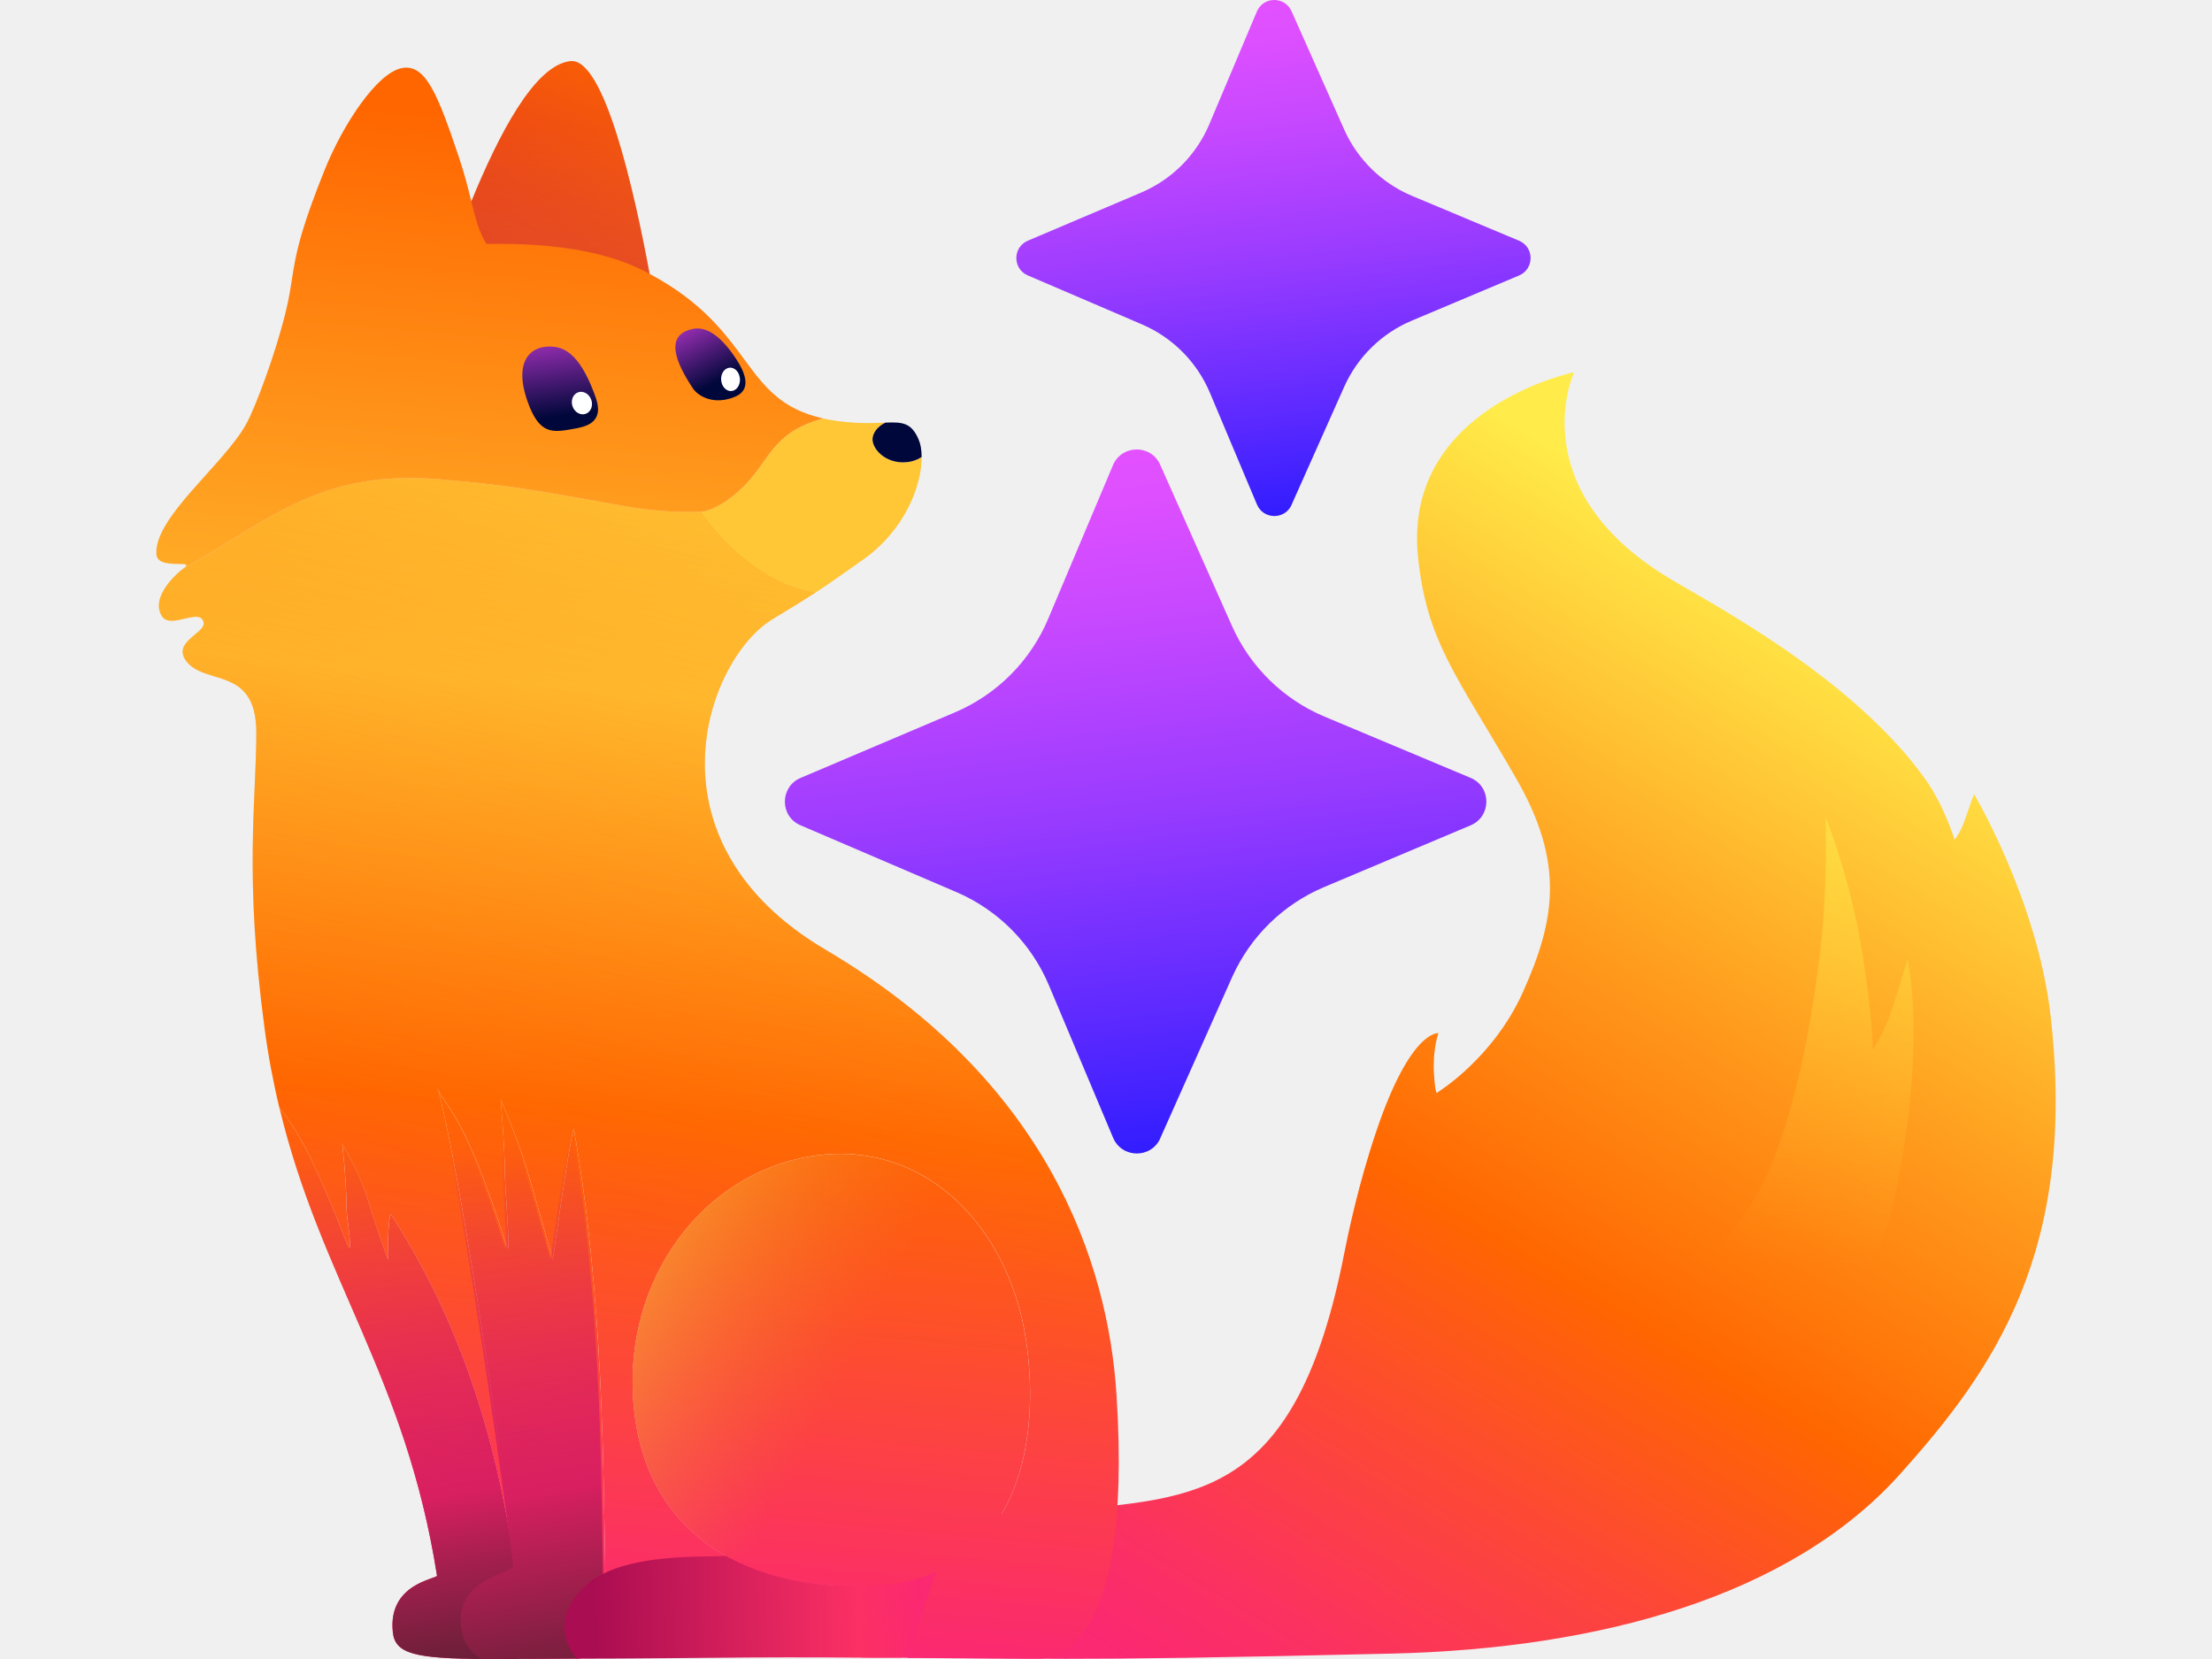
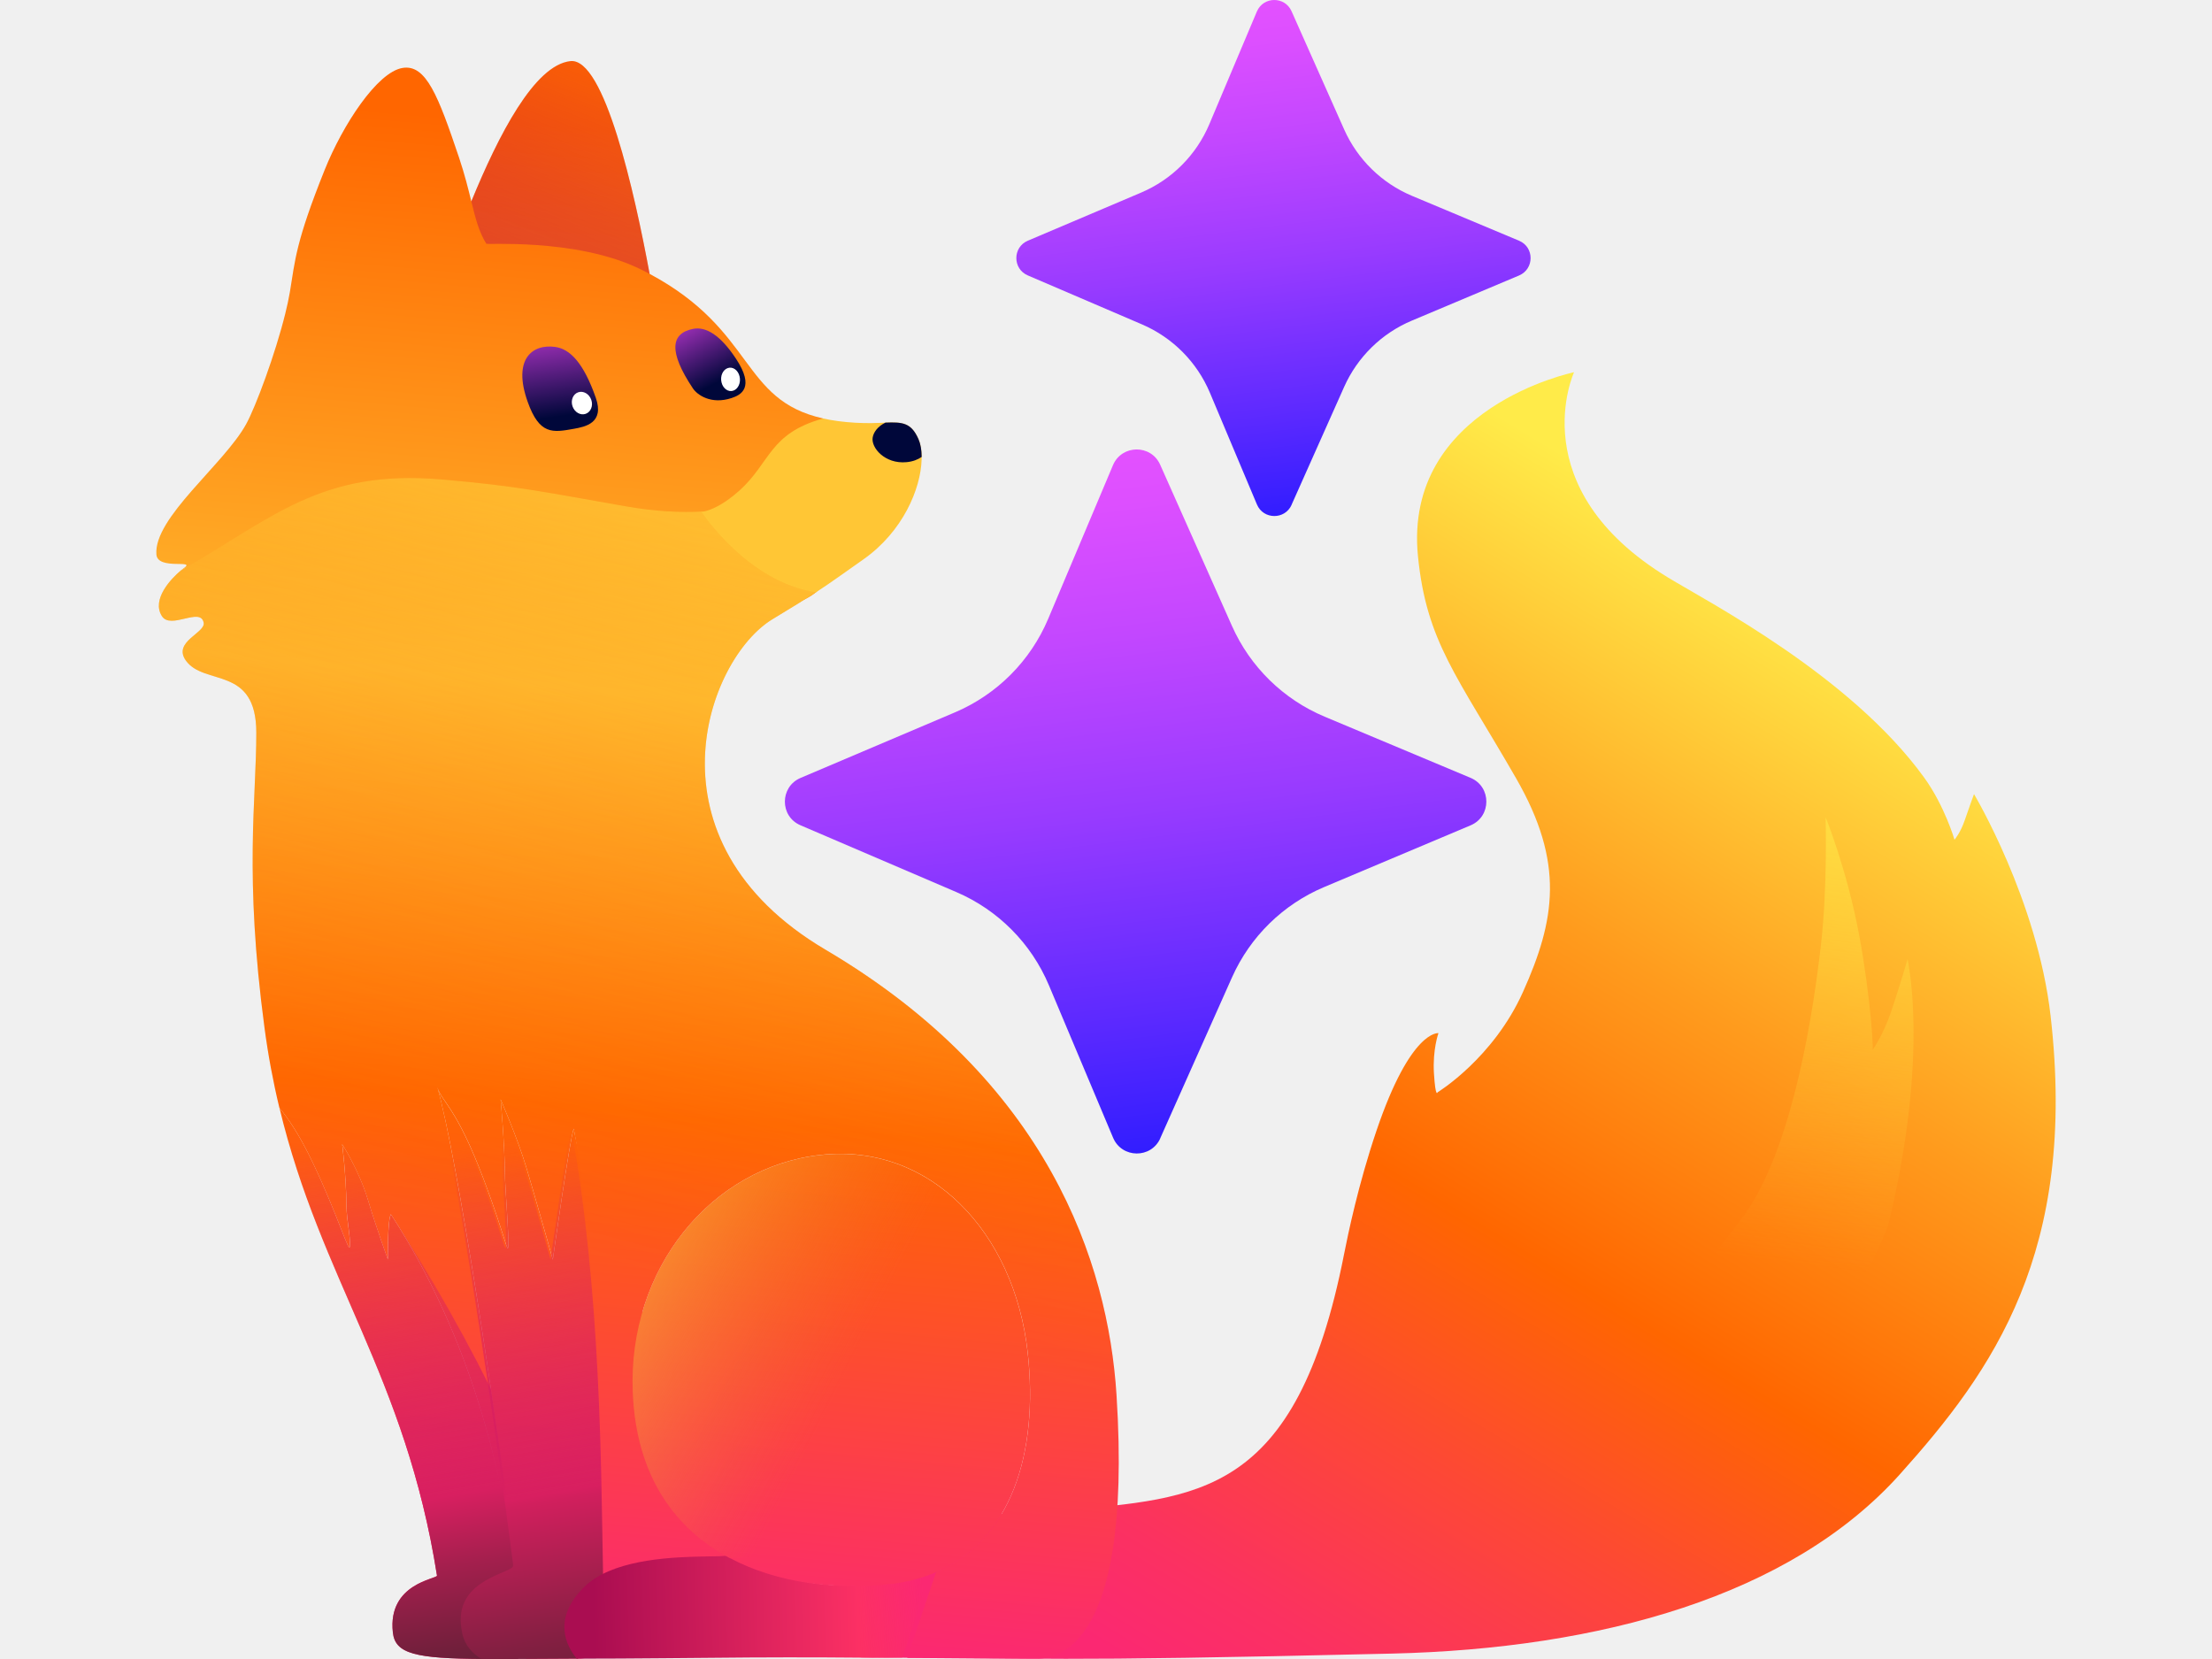
<svg xmlns="http://www.w3.org/2000/svg" width="400" height="300" fill="none" viewBox="0 0 400 300">
-   <path fill="url(#a)" d="m209.799 205.858 12.988-29.121a31.74 31.74 0 0 1 16.692-16.342l26.453-11.148c3.797-1.596 3.797-6.989 0-8.585l-26.395-11.065a31.8 31.8 0 0 1-16.75-16.39L209.799 84.04c-1.654-3.728-6.954-3.67-8.538.081l-11.719 27.793a31.82 31.82 0 0 1-16.855 16.902l-27.921 11.858c-3.774 1.608-3.785 6.954-.011 8.562l28.154 12.067a31.75 31.75 0 0 1 16.773 16.879l11.602 27.56c1.584 3.75 6.884 3.809 8.538.093z" />
-   <path fill="url(#b)" d="m233.55 91.297 9.517-21.34a23.27 23.27 0 0 1 12.23-11.974l19.395-8.166c2.784-1.176 2.784-5.125 0-6.29l-19.348-8.107a23.3 23.3 0 0 1-12.277-12.01L233.55 2.024c-1.211-2.726-5.102-2.69-6.267.058l-8.596 20.373a23.26 23.26 0 0 1-12.359 12.382l-20.466 8.69c-2.761 1.176-2.773 5.09 0 6.278l20.641 8.853a23.3 23.3 0 0 1 12.289 12.37l8.503 20.199c1.153 2.749 5.043 2.795 6.267.07z" />
-   <path fill="url(#c)" d="M173.327 271.916s-1.316 3.203 19.104 1.223c23.984-2.318 41.957-2.202 50.623-46.361.711-3.599 2.563-12.568 5.836-22.248 6.232-18.427 11.229-17.705 11.229-17.705s-1.083 2.958-.815 7.292c.291 4.601.664 3.401.664 3.401s10.052-6.116 15.445-18.16c5.813-12.964 7.583-23.25-1.246-38.602-10.682-18.568-16.203-24.672-17.752-40.152-2.691-26.954 28.224-33.291 28.224-33.291s-9.668 20.909 17.018 37.135c7.513 4.566 33.023 17.787 46.314 36.191 3.692 5.114 5.463 11.206 5.463 11.206s1.083-1.212 1.898-3.646c.583-1.736 1.631-4.601 1.631-4.601s11.462 19.161 13.85 40.105c4.881 42.679-10.425 64.159-27.269 82.913-19.755 22.003-54.129 31.508-91.812 32.405-64.916 1.538-61.212.734-93.71.734-32.499 0 15.27-27.828 15.27-27.828z" />
-   <path fill="url(#d)" d="M341.389 221.758c7.688-31.311 3.494-48.364 3.564-48.329 0 0-1.188 4.158-2.865 9.19-1.631 4.881-3.658 7.514-3.658 7.514.653 1.654-.198-10.111-2.213-20.933-2.236-12.021-6.092-21.432-6.092-21.432s.384 12.417-.839 23.087c-2.038 17.798-6.208 38.031-13.745 48.69-6.08 8.596-15.76 17.297-8.118 26.43s24.205.302 33.966-24.229z" />
-   <path fill="url(#e)" d="M126.908 92.566s.175-.011.501-.093c-4.24.28-9.097-.012-14.199-.909-15.574-2.714-19.464-3.657-33.454-4.868-21.713-1.876-30.437 6.965-47.06 16.47-1.712 1.433-5.357 5.219-3.412 8.259 1.596 2.493 6.989-1.724 7.548 1.176.361 1.852-5.673 3.437-3.215 6.861 3.343 4.636 12.732.851 12.732 13.046s-2.225 25.603 1.479 53.326a141 141 0 0 0 2.69 14.479c1.48 1.817 3.518 4.613 6.081 10.018 4.601 9.703 6.546 16.599 6.663 15.026.14-1.805-.594-4.683-.617-7.362-.059-5.521-.77-11.089-.77-11.089s3.04 4.729 4.648 10.053c1.55 5.16 3.611 10.798 3.611 10.798s-.07-7.222.548-8.178c14.828 22.866 20 46.838 22.411 63.752.082-.093.128-.198.117-.303-3.471-27.211-10.507-73.699-14.118-86.442.699 2.562 3.39 3.413 8.422 16.785 3.785 10.041 4.286 13.559 4.403 11.974.14-1.805-.594-10.541-.618-13.22-.058-5.522-.768-13.314-.768-13.314s3.04 6.954 4.647 12.288c1.55 5.161 4.788 16.658 4.788 16.658s3.18-22.68 3.797-23.647c5.37 30.205 5.323 61.434 5.708 80.98 6.465-3.402 16.238-3.25 21.537-3.343.315 0 .629-.012.956-.024-9.622-5.113-16.89-14.479-17.531-29.959-.92-22.342 14.188-40.746 33.966-42.924 19.779-2.179 35.05 13.954 37.45 35.737 2.015 18.346-3.099 33.955-16.576 39.72l-5.23 15.504c8.037.07 15.865.14 23.134.14 2.399 0 17.822.618 14.723-47.735-1.526-23.855-12.382-56.739-52.615-80.466-33.524-19.767-21.457-52.627-9.564-59.791 3.635-2.19 5.976-3.646 7.863-4.881-12.475-1.933-20.664-14.537-20.664-14.537z" />
-   <path fill="url(#f)" d="M84.008 295.422c-2.167-9.389 7.909-10.694 9.097-12.08-2.423-16.913-7.583-40.885-22.411-63.751-.618.955-.548 8.177-.548 8.177s-2.061-5.638-3.61-10.798c-1.597-5.335-4.648-10.052-4.648-10.052s.71 5.568.768 11.089c.035 2.679.758 5.556.618 7.362-.128 1.572-2.062-5.324-6.663-15.027-2.563-5.393-4.613-8.2-6.08-10.017 7.443 31.066 22.819 48.503 28.491 84.59.093.617-8.957 1.363-7.979 10.285.42 3.856 4.03 4.729 16.436 4.799-1.642-.978-2.982-2.422-3.483-4.577z" />
+   <path fill="url(#a)" d="M117.474 49.537c-2.726-14.735-8.177-39.15-14.316-38.486-6.511.7-13 13.35-17.926 25.37-.548-2.224-1.177-4.81-2.237-7.967-3.739-11.078-5.94-16.878-10.204-16.168-4.59.757-10.81 10.286-14.083 18.44-5.253 13.092-5.335 16.307-6.29 22.085a53 53 0 0 1-.827 3.878c-1.805 7.327-5.358 16.879-7.082 20.012-4.019 7.28-16.774 16.949-16.226 23.588.245 2.889 7.315.781 4.95 2.458-.14.093-.326.245-.547.419 16.622-9.493 30.548 7.257 52.26 9.133 9.648.836 54.367 2.22 62.738-5.311 5.719-5.148 6.382-20.957 1.159-31.323-14.991-3.344-12.161-15.865-31.369-26.14z" />
+   <path fill="url(#b)" d="m209.799 205.858 12.988-29.121a31.74 31.74 0 0 1 16.692-16.342l26.453-11.148c3.797-1.596 3.797-6.989 0-8.585l-26.395-11.065a31.8 31.8 0 0 1-16.75-16.39L209.799 84.04c-1.654-3.728-6.954-3.67-8.538.081l-11.719 27.793a31.82 31.82 0 0 1-16.855 16.902l-27.921 11.858c-3.774 1.608-3.785 6.954-.011 8.562l28.154 12.067a31.75 31.75 0 0 1 16.773 16.879l11.602 27.56c1.584 3.75 6.884 3.809 8.538.093z" />
+   <path fill="url(#c)" d="m233.55 91.297 9.517-21.34a23.27 23.27 0 0 1 12.23-11.974l19.395-8.166c2.784-1.176 2.784-5.125 0-6.29l-19.348-8.107a23.3 23.3 0 0 1-12.277-12.01L233.55 2.024c-1.211-2.726-5.102-2.69-6.267.058l-8.596 20.373a23.26 23.26 0 0 1-12.359 12.382l-20.466 8.69c-2.761 1.176-2.773 5.09 0 6.278l20.641 8.853a23.3 23.3 0 0 1 12.289 12.37l8.503 20.199c1.153 2.749 5.043 2.795 6.267.07z" />
+   <path fill="url(#d)" d="M173.327 271.916s-1.316 3.203 19.104 1.223c23.984-2.318 41.957-2.202 50.623-46.361.711-3.599 2.563-12.568 5.836-22.248 6.232-18.427 11.229-17.705 11.229-17.705s-1.083 2.958-.815 7.292c.291 4.601.664 3.401.664 3.401s10.052-6.116 15.445-18.16c5.813-12.964 7.583-23.25-1.246-38.602-10.682-18.568-16.203-24.672-17.752-40.152-2.691-26.954 28.224-33.291 28.224-33.291s-9.668 20.909 17.018 37.135c7.513 4.566 33.023 17.787 46.314 36.191 3.692 5.114 5.463 11.206 5.463 11.206s1.083-1.212 1.898-3.646c.583-1.736 1.631-4.601 1.631-4.601s11.462 19.161 13.85 40.105c4.881 42.679-10.425 64.159-27.269 82.913-19.755 22.003-54.129 31.508-91.812 32.405-64.916 1.538-61.212.734-93.71.734-32.499 0 15.27-27.828 15.27-27.828z" />
+   <path fill="url(#e)" d="M341.389 221.758c7.688-31.311 3.494-48.364 3.564-48.329 0 0-1.188 4.158-2.865 9.19-1.631 4.881-3.658 7.514-3.658 7.514.653 1.654-.198-10.111-2.213-20.933-2.236-12.021-6.092-21.432-6.092-21.432s.384 12.417-.839 23.087c-2.038 17.798-6.208 38.031-13.745 48.69-6.08 8.596-15.76 17.297-8.118 26.43s24.205.302 33.966-24.229z" />
+   <path fill="url(#f)" d="M126.908 92.566s.175-.011.501-.093c-4.24.28-9.097-.012-14.199-.909-15.574-2.714-19.464-3.657-33.454-4.868-21.713-1.876-30.437 6.965-47.06 16.47-1.712 1.433-5.357 5.219-3.412 8.259 1.596 2.493 6.989-1.724 7.548 1.176.361 1.852-5.673 3.437-3.215 6.861 3.343 4.636 12.732.851 12.732 13.046s-2.225 25.603 1.479 53.326a141 141 0 0 0 2.69 14.479c1.48 1.817 3.518 4.613 6.081 10.018 4.601 9.703 6.546 16.599 6.663 15.026.14-1.805-.594-4.683-.617-7.362-.059-5.521-.77-11.089-.77-11.089s3.04 4.729 4.648 10.053c1.55 5.16 3.611 10.798 3.611 10.798s-.07-7.222.548-8.178c14.828 22.866 20 46.838 22.411 63.752.082-.093.128-.198.117-.303-3.471-27.211-10.507-73.699-14.118-86.442.699 2.562 3.39 3.413 8.422 16.785 3.785 10.041 4.286 13.559 4.403 11.974.14-1.805-.594-10.541-.618-13.22-.058-5.522-.768-13.314-.768-13.314s3.04 6.954 4.647 12.288c1.55 5.161 4.788 16.658 4.788 16.658s3.18-22.68 3.797-23.647c5.37 30.205 5.323 61.434 5.708 80.98 6.465-3.402 16.238-3.25 21.537-3.343.315 0 .629-.012.956-.024-9.622-5.113-16.89-14.479-17.531-29.959-.92-22.342 14.188-40.746 33.966-42.924 19.779-2.179 35.05 13.954 37.45 35.737 2.015 18.346-3.099 33.955-16.576 39.72l-5.23 15.504c8.037.07 15.865.14 23.134.14 2.399 0 17.822.618 14.723-47.735-1.526-23.855-12.382-56.739-52.615-80.466-33.524-19.767-21.457-52.627-9.564-59.791 3.635-2.19 5.976-3.646 7.863-4.881-12.475-1.933-20.664-14.537-20.664-14.537z" />
  <path fill="url(#g)" d="M84.008 295.422c-2.167-9.389 7.909-10.694 9.097-12.08-2.423-16.913-7.583-40.885-22.411-63.751-.618.955-.548 8.177-.548 8.177s-2.061-5.638-3.61-10.798c-1.597-5.335-4.648-10.052-4.648-10.052s.71 5.568.768 11.089c.035 2.679.758 5.556.618 7.362-.128 1.572-2.062-5.324-6.663-15.027-2.563-5.393-4.613-8.2-6.08-10.017 7.443 31.066 22.819 48.503 28.491 84.59.093.617-8.957 1.363-7.979 10.285.42 3.856 4.03 4.729 16.436 4.799-1.642-.978-2.982-2.422-3.483-4.577z" />
-   <path fill="url(#h)" d="M106.302 287.326c.909-.874 1.992-1.596 3.169-2.213-.385-19.546-.338-50.775-5.708-80.979-.617.955-3.797 23.646-3.797 23.646s-3.238-11.497-4.788-16.657c-1.596-5.335-4.647-12.289-4.647-12.289s.71 7.792.768 13.314c.035 2.679.758 11.415.618 13.221-.128 1.572-.618-1.934-4.403-11.975-5.044-13.372-7.735-14.222-8.422-16.785 3.623 12.743 10.658 59.232 14.118 86.442.011.105-.035.198-.117.303.99 6.907 1.526 12.638 2.074 16.634 3.739-.024 6.895-.047 9.819-.059-1.875-2.213-4.473-7.012 1.316-12.591z" />
-   <path fill="url(#i)" d="M78.68 196.609c.688 2.563 3.379 3.414 8.423 16.787 3.785 10.04 4.275 13.546 4.403 11.973.14-1.806-.582-10.542-.617-13.221-.058-5.504-.765-13.265-.77-13.313.01.025 3.056 6.964 4.649 12.289 1.549 5.16 4.787 16.657 4.787 16.657s3.179-22.687 3.797-23.646c5.369 30.204 5.323 61.433 5.708 80.979-1.177.618-2.26 1.34-3.168 2.213v.012c-5.79 5.579-3.192 10.378-1.317 12.592-2.918.011-6.068.033-9.797.056l.001.002c-.733.012-1.479.012-2.248.012h-5.45c-1.643-.978-2.983-2.422-3.484-4.577l.011.011c-2.154-9.34 7.805-10.681 9.078-12.059l-.003-.022c.08-.104.127-.198.116-.302-3.46-27.211-10.496-73.699-14.118-86.443" />
-   <path fill="#ffc635" d="M133.665 88.746c-3.017 2.714-5.3 3.506-6.266 3.728-.327.081-.501.093-.501.093s8.188 12.603 20.664 14.537c2.958-1.934 4.764-3.285 8.538-5.929 7.432-5.207 10.6-13.326 10.565-18.544-.699.477-1.607.838-2.737.943-3.914.373-6.465-2.632-6.116-4.496.175-.92.909-1.992 2.307-2.667-1.445.058-3.215.163-5.44.035-2.213-.129-4.135-.397-5.836-.77-9.784 2.715-9.458 7.933-15.178 13.082z" />
+   <path fill="url(#h)" d="M101.378 286.267c-2.423-16.913-15.856-43.81-30.684-66.676-.618.955-.548 8.177-.548 8.177s-2.061-5.638-3.61-10.798c-1.597-5.335-4.648-10.052-4.648-10.052s.71 5.568.768 11.089c.035 2.679.758 5.556.618 7.362-.128 1.572-2.062-5.324-6.663-15.027-2.563-5.393-4.613-8.2-6.08-10.017 7.443 31.066 22.819 48.503 28.491 84.59.093.617-8.957 1.363-7.979 10.285.42 3.856 4.03 4.729 16.436 4.799 12.252-5.653 12.384-11.964 13.899-13.732" />
+   <path fill="url(#i)" d="M141.887 294.528c-.384-19.546-32.754-60.19-38.124-90.394-.617.955-3.797 23.646-3.797 23.646s-3.238-11.497-4.788-16.657c-1.596-5.335-4.647-12.289-4.647-12.289s.71 7.792.768 13.314c.035 2.679.758 11.415.618 13.221-.128 1.572-.618-1.934-4.403-11.975-5.044-13.372-7.735-14.222-8.422-16.785 3.623 12.743 10.658 59.232 14.118 86.442.011.105-.035.198-.117.303.99 6.907 1.526 12.638 2.074 16.634 3.739-.024 6.895-.047 9.819-.059 23.011-2.726 34.87-4.335 36.901-5.401" />
+   <path fill="url(#j)" d="M78.68 196.609c.688 2.563 3.379 3.414 8.423 16.787 3.785 10.04 4.275 13.546 4.403 11.973.14-1.806-.582-10.542-.617-13.221-.058-5.504-.765-13.265-.77-13.313.01.025 3.056 6.964 4.649 12.289 1.549 5.16 4.787 16.657 4.787 16.657s3.179-22.687 3.797-23.646c5.369 30.204 5.323 61.433 5.708 80.979-1.177.618-2.26 1.34-3.168 2.213v.012c-5.79 5.579-3.192 10.378-1.317 12.592-2.918.011-6.068.033-9.797.056l.001.002c-.733.012-1.479.012-2.248.012h-5.45c-1.643-.978-2.983-2.422-3.484-4.577l.011.011c-2.154-9.34 7.805-10.681 9.078-12.059l-.003-.022c.08-.104.127-.198.116-.302-3.46-27.211-10.496-73.699-14.118-86.443" />
+   <path fill="#ffc635" d="M154.679 76.445c-2.213-.128-4.136-.395-5.836-.768-9.784 2.714-9.459 7.932-15.178 13.08v-.01c-3.017 2.713-5.3 3.505-6.267 3.727a3 3 0 0 1-.501.092s8.189 12.604 20.665 14.538c2.958-1.934 4.764-3.285 8.538-5.929 7.199-5.044 10.398-12.822 10.559-18.047l.006-.497-.009-.468c-.043-1.072-.235-2.004-.561-2.748-1.316-3.005-2.913-3.11-5.976-2.993l-.139.012c-1.445.058-3.076.14-5.301.011" />
  <path fill="#00073a" d="M157.812 79.078c-.349 1.863 2.202 4.869 6.116 4.496 1.141-.105 2.038-.466 2.737-.944 0-1.27-.198-2.364-.571-3.215-1.316-3.005-2.912-3.11-5.975-2.993-1.41.675-2.143 1.747-2.307 2.667z" />
-   <path fill="url(#j)" d="M131.752 281.306c12.217 6.623 27.342 6.771 36.648 2.707l-5.23 15.799c-9.086-.083-18.452-.143-27.619-.084-10.42.071-20.846.213-31.261.213-1.864-2.283-4.472-7.174 1.317-12.929h-.012c.909-.901 1.992-1.647 3.168-2.284v.013c6.465-3.371 16.126-3.222 21.384-3.328.326-.012 1.291-.107 1.605-.107" />
-   <path fill="url(#k)" d="M148.389 208.864c19.779-2.179 35.049 13.955 37.449 35.737 2.015 18.346-3.098 33.955-16.575 39.721 1.57-4.67 1.441-4.303 0-.012-2.528 1.083-5.347 1.828-8.469 2.166-9.404 1.036-20.075-.092-28.819-4.73l-.022.001c-9.621-5.113-16.89-14.479-17.531-29.96-.92-22.341 14.188-40.745 33.967-42.923" />
-   <path fill="url(#l)" d="M169.263 284.321c13.477-5.766 18.59-21.374 16.575-39.72-2.399-21.783-17.67-37.916-37.449-35.737s-34.887 20.582-33.967 42.924c.641 15.48 7.91 24.846 17.531 29.959a1281 1281 0 0 0 38.649-1.409z" />
-   <path fill="url(#m)" d="M126.908 92.566s.175-.011.501-.093c-4.24.28-9.097-.012-14.199-.909-15.574-2.714-19.464-3.657-33.454-4.868-21.713-1.876-30.437 6.965-47.06 16.47-1.712 1.433-5.357 5.219-3.412 8.259 1.596 2.493 6.989-1.724 7.548 1.176.361 1.852-5.673 3.437-3.215 6.861 3.343 4.636 12.732.851 12.732 13.046s-2.225 25.603 1.479 53.326a141 141 0 0 0 2.69 14.479c1.48 1.817 3.518 4.613 6.081 10.018 4.601 9.703 6.546 16.599 6.663 15.026.14-1.805-.594-4.683-.617-7.362-.059-5.521-.77-11.089-.77-11.089s3.04 4.729 4.648 10.053c1.55 5.16 3.611 10.798 3.611 10.798s-.07-7.222.548-8.178c14.828 22.866 20 46.838 22.411 63.752.082-.093.128-.198.117-.303-3.471-27.211-10.507-73.699-14.118-86.442.699 2.562 3.39 3.413 8.422 16.785 3.785 10.041 4.286 13.559 4.403 11.974.14-1.805-.594-10.541-.618-13.22-.058-5.522-.768-13.314-.768-13.314s3.04 6.954 4.647 12.288c1.55 5.161 4.788 16.658 4.788 16.658s3.18-22.68 3.797-23.647c5.37 30.205 5.323 61.434 5.708 80.98 6.465-3.402 16.238-3.25 21.538-3.343.314 0 .628-.012.955-.024-9.622-5.113-16.89-14.479-17.531-29.959-.92-22.342 14.188-40.746 33.966-42.924 19.779-2.179 35.05 13.954 37.45 35.737 2.015 18.346-3.099 33.955-16.576 39.72l-5.23 15.504c8.037.07 15.865.14 23.134.14 2.399 0 17.822.618 14.723-47.735-1.526-23.855-12.382-56.739-52.615-80.466-33.524-19.767-21.457-52.627-9.564-59.791 3.635-2.19 5.976-3.646 7.863-4.881-12.475-1.933-20.664-14.537-20.664-14.537z" opacity=".6" />
-   <path fill="url(#n)" d="M117.474 49.537c-2.726-14.735-8.177-39.15-14.316-38.486-6.511.7-13 13.35-17.926 25.37-.548-2.224-1.177-4.81-2.237-7.967-3.739-11.078-5.94-16.878-10.204-16.168-4.59.757-10.81 10.286-14.083 18.44-5.253 13.092-5.335 16.307-6.29 22.085a53 53 0 0 1-.827 3.878c-1.805 7.327-5.358 16.879-7.082 20.012-4.019 7.28-16.774 16.949-16.226 23.588.245 2.889 7.315.781 4.95 2.458-.14.093-.326.245-.547.419 16.622-9.493 25.347-18.346 47.06-16.47 13.977 1.211 17.88 2.143 33.453 4.868 5.102.897 9.96 1.189 14.199.91.967-.222 3.25-1.014 6.267-3.728 5.72-5.149 5.393-10.367 15.178-13.081-14.991-3.344-12.161-15.865-31.369-26.14z" />
+   <path fill="url(#k)" d="M131.752 281.306c12.217 6.623 27.342 6.771 36.648 2.707l-5.23 15.799c-9.086-.083-18.452-.143-27.619-.084-10.42.071-20.846.213-31.261.213-1.864-2.283-4.472-7.174 1.317-12.929h-.012c.909-.901 1.992-1.647 3.168-2.284v.013c6.465-3.371 16.126-3.222 21.384-3.328.326-.012 1.291-.107 1.605-.107" />
+   <path fill="url(#l)" d="M148.389 208.864c19.779-2.179 35.049 13.955 37.449 35.737 2.015 18.346-3.098 33.955-16.575 39.721 1.57-4.67 1.441-4.303 0-.012-2.528 1.083-5.347 1.828-8.469 2.166-9.404 1.036-20.075-.092-28.819-4.73l-.022.001c-9.621-5.113-16.89-14.479-17.531-29.96-.92-22.341 14.188-40.745 33.967-42.923" />
+   <path fill="url(#m)" d="M169.263 284.321c13.477-5.766 18.59-21.374 16.575-39.72-2.399-21.783-17.67-37.916-37.449-35.737s-34.887 20.582-33.967 42.924c.641 15.48 7.91 24.846 17.531 29.959a1281 1281 0 0 0 38.649-1.409z" />
+   <path fill="url(#n)" d="M126.908 92.566s.175-.011.501-.093c-4.24.28-9.097-.012-14.199-.909-15.574-2.714-19.464-3.657-33.454-4.868-21.713-1.876-30.437 6.965-47.06 16.47-1.712 1.433-5.357 5.219-3.412 8.259 1.596 2.493 6.989-1.724 7.548 1.176.361 1.852-5.673 3.437-3.215 6.861 3.343 4.636 12.732.851 12.732 13.046s-2.225 25.603 1.479 53.326a141 141 0 0 0 2.69 14.479c1.48 1.817 3.518 4.613 6.081 10.018 4.601 9.703 6.546 16.599 6.663 15.026.14-1.805-.594-4.683-.617-7.362-.059-5.521-.77-11.089-.77-11.089s3.04 4.729 4.648 10.053c1.55 5.16 3.611 10.798 3.611 10.798s-.07-7.222.548-8.178c14.828 22.866 20 46.838 22.411 63.752.082-.093.128-.198.117-.303-3.471-27.211-10.507-73.699-14.118-86.442.699 2.562 3.39 3.413 8.422 16.785 3.785 10.041 4.286 13.559 4.403 11.974.14-1.805-.594-10.541-.618-13.22-.058-5.522-.768-13.314-.768-13.314s3.04 6.954 4.647 12.288c1.55 5.161 4.788 16.658 4.788 16.658s3.18-22.68 3.797-23.647c5.37 30.205 5.323 61.434 5.708 80.98 6.465-3.402 16.238-3.25 21.538-3.343.314 0 .628-.012.955-.024-9.622-5.113-16.89-14.479-17.531-29.959-.92-22.342 14.188-40.746 33.966-42.924 19.779-2.179 35.05 13.954 37.45 35.737 2.015 18.346-3.099 33.955-16.576 39.72l-5.23 15.504c8.037.07 15.865.14 23.134.14 2.399 0 17.822.618 14.723-47.735-1.526-23.855-12.382-56.739-52.615-80.466-33.524-19.767-21.457-52.627-9.564-59.791 3.635-2.19 5.976-3.646 7.863-4.881-12.475-1.933-20.664-14.537-20.664-14.537z" opacity=".6" />
  <path fill="url(#o)" d="M96.891 44.307c5.72.385 13.174 1.48 19.22 4.52.477.233.908.477 1.363.71-2.726-14.735-8.177-39.15-14.316-38.486-6.511.7-13 13.35-17.927 25.37.757 3.087 1.351 5.464 2.714 7.653.059.105 3.81-.116 8.946.233" />
  <path fill="url(#p)" d="M132.314 71.972c1.654-.547 4.252-1.852.769-7.117-2.819-4.275-5.452-5.859-7.781-5.381-4.031.815-4.427 4.135 0 10.763.757 1.141 3.261 2.982 7.012 1.735" />
  <path fill="#fff" d="M131.616 66.556c-.897.291-1.422 1.456-1.142 2.586.268 1.13 1.223 1.805 2.12 1.503.897-.292 1.421-1.456 1.142-2.586-.268-1.13-1.223-1.806-2.12-1.503" />
  <path fill="url(#q)" d="M107.735 71.914c1.619 4.613-1.957 5.265-3.96 5.626-3.844.688-6.22 1.13-8.364-4.904-2.726-7.676.815-10.483 4.997-9.9 2.668.372 5.125 2.888 7.327 9.178" />
  <path fill="#fff" d="M105.902 74.837c.936-.324 1.393-1.46 1.021-2.535s-1.433-1.686-2.37-1.362c-.936.324-1.393 1.46-1.021 2.535s1.434 1.686 2.37 1.362" />
  <defs>
-     <linearGradient id="a" x1="196.601" x2="214.087" y1="76.321" y2="213.716" gradientUnits="userSpaceOnUse">
+     <linearGradient id="a" x1="95.063" x2="56.705" y1="13.264" y2="451.812" gradientUnits="userSpaceOnUse">
+       <stop offset=".02" stop-color="#f60" />
+       <stop offset=".23" stop-color="#ffb029" />
+       <stop offset=".33" stop-color="#ff9118" />
+       <stop offset=".44" stop-color="#ff790a" />
+       <stop offset=".54" stop-color="#ff6b02" />
+       <stop offset=".63" stop-color="#f60" />
+       <stop offset="1" stop-color="#fb2872" />
+     </linearGradient>
+     <linearGradient id="b" x1="196.601" x2="214.087" y1="76.321" y2="213.716" gradientUnits="userSpaceOnUse">
      <stop stop-color="#e752ff" />
      <stop offset=".11" stop-color="#dd4fff" />
      <stop offset=".28" stop-color="#c347ff" />
      <stop offset=".51" stop-color="#983bff" />
      <stop offset=".77" stop-color="#5e2aff" />
      <stop offset="1" stop-color="#271aff" />
    </linearGradient>
-     <linearGradient id="b" x1="223.872" x2="236.697" y1="-3.648" y2="97.061" gradientUnits="userSpaceOnUse">
+     <linearGradient id="c" x1="223.872" x2="236.697" y1="-3.648" y2="97.061" gradientUnits="userSpaceOnUse">
      <stop stop-color="#e752ff" />
      <stop offset=".11" stop-color="#dd4fff" />
      <stop offset=".28" stop-color="#c347ff" />
      <stop offset=".51" stop-color="#983bff" />
      <stop offset=".77" stop-color="#5e2aff" />
      <stop offset="1" stop-color="#271aff" />
    </linearGradient>
-     <linearGradient id="c" x1="339.083" x2="221.447" y1="116.073" y2="310.972" gradientUnits="userSpaceOnUse">
+     <linearGradient id="d" x1="339.083" x2="221.447" y1="116.073" y2="310.972" gradientUnits="userSpaceOnUse">
      <stop stop-color="#ffeb49" />
      <stop offset=".32" stop-color="#ff9b1d" />
      <stop offset=".56" stop-color="#f60" />
      <stop offset=".74" stop-color="#fd4835" />
      <stop offset=".91" stop-color="#fb3161" />
      <stop offset="1" stop-color="#fb2872" />
    </linearGradient>
-     <linearGradient id="d" x1="333.911" x2="323.788" y1="147.034" y2="228.455" gradientUnits="userSpaceOnUse">
+     <linearGradient id="e" x1="333.911" x2="323.788" y1="147.034" y2="228.455" gradientUnits="userSpaceOnUse">
      <stop stop-color="#ffeb49" stop-opacity=".6" />
      <stop offset=".13" stop-color="#ffe646" stop-opacity=".56" />
      <stop offset=".35" stop-color="#ffdb40" stop-opacity=".44" />
      <stop offset=".65" stop-color="#ffc936" stop-opacity=".26" />
      <stop offset="1" stop-color="#ffb029" stop-opacity="0" />
    </linearGradient>
-     <linearGradient id="e" x1="129.335" x2="105.603" y1="43.42" y2="293.91" gradientUnits="userSpaceOnUse">
+     <linearGradient id="f" x1="129.335" x2="105.603" y1="43.42" y2="293.91" gradientUnits="userSpaceOnUse">
      <stop stop-color="#f60" />
      <stop offset=".33" stop-color="#ffb029" />
      <stop offset=".46" stop-color="#ff9218" />
      <stop offset=".63" stop-color="#f60" />
      <stop offset="1" stop-color="#fb2872" />
    </linearGradient>
-     <linearGradient id="f" x1="90.915" x2="67.171" y1="39.783" y2="290.273" gradientUnits="userSpaceOnUse">
+     <linearGradient id="g" x1="90.915" x2="67.171" y1="39.783" y2="290.273" gradientUnits="userSpaceOnUse">
      <stop stop-color="#f60" />
      <stop offset=".33" stop-color="#ffb029" />
      <stop offset=".46" stop-color="#ff9218" />
      <stop offset=".63" stop-color="#f60" />
      <stop offset="1" stop-color="#fb2872" />
    </linearGradient>
-     <linearGradient id="g" x1="65.173" x2="88.93" y1="202.41" y2="342.764" gradientUnits="userSpaceOnUse">
+     <linearGradient id="h" x1="65.173" x2="88.93" y1="202.41" y2="342.764" gradientUnits="userSpaceOnUse">
      <stop offset=".02" stop-color="#d81f60" stop-opacity="0" />
      <stop offset=".49" stop-color="#d81f60" />
      <stop offset=".58" stop-color="#a31f4d" />
      <stop offset=".68" stop-color="#731f3c" />
      <stop offset=".78" stop-color="#4d1f2f" />
      <stop offset=".86" stop-color="#321f25" />
      <stop offset=".94" stop-color="#211f20" />
      <stop offset="1" stop-color="#1c1f1e" />
    </linearGradient>
-     <linearGradient id="h" x1="113.088" x2="89.344" y1="41.875" y2="292.376" gradientUnits="userSpaceOnUse">
+     <linearGradient id="i" x1="113.088" x2="89.344" y1="41.875" y2="292.376" gradientUnits="userSpaceOnUse">
      <stop stop-color="#f60" />
      <stop offset=".33" stop-color="#ffb029" />
      <stop offset=".46" stop-color="#ff9218" />
      <stop offset=".63" stop-color="#f60" />
      <stop offset="1" stop-color="#fb2872" />
    </linearGradient>
-     <linearGradient id="i" x1="73.998" x2="97.01" y1="205.843" y2="341.844" gradientUnits="userSpaceOnUse">
+     <linearGradient id="j" x1="73.998" x2="97.01" y1="205.843" y2="341.844" gradientUnits="userSpaceOnUse">
      <stop offset=".02" stop-color="#d81f60" stop-opacity="0" />
      <stop offset=".49" stop-color="#d81f60" />
      <stop offset=".5" stop-color="#d11f5d" />
      <stop offset=".68" stop-color="#841f42" />
      <stop offset=".83" stop-color="#4c1f2e" />
      <stop offset=".94" stop-color="#291f22" />
      <stop offset="1" stop-color="#1c1f1e" />
    </linearGradient>
-     <linearGradient id="j" x1="167.041" x2="107.388" y1="290.623" y2="292.332" gradientUnits="userSpaceOnUse">
+     <linearGradient id="k" x1="167.041" x2="107.388" y1="290.623" y2="292.332" gradientUnits="userSpaceOnUse">
      <stop stop-color="#fc3064" stop-opacity="0" />
      <stop offset=".197" stop-color="#fc3064" />
      <stop offset="1" stop-color="#aa0d51" />
    </linearGradient>
-     <linearGradient id="k" x1="173.346" x2="149.602" y1="47.587" y2="298.076" gradientUnits="userSpaceOnUse">
+     <linearGradient id="l" x1="173.346" x2="149.602" y1="47.587" y2="298.076" gradientUnits="userSpaceOnUse">
      <stop stop-color="#f60" />
      <stop offset=".33" stop-color="#ffb029" />
      <stop offset=".46" stop-color="#ff9218" />
      <stop offset=".63" stop-color="#f60" />
      <stop offset="1" stop-color="#fb2872" />
    </linearGradient>
-     <linearGradient id="l" x1="79.78" x2="154.365" y1="211.403" y2="249.703" gradientUnits="userSpaceOnUse">
+     <linearGradient id="m" x1="79.78" x2="154.365" y1="211.403" y2="249.703" gradientUnits="userSpaceOnUse">
      <stop stop-color="#ffeb49" />
      <stop offset=".13" stop-color="#fdde46" stop-opacity=".89" />
      <stop offset=".42" stop-color="#f7bd3e" stop-opacity=".61" />
      <stop offset=".84" stop-color="#ef8932" stop-opacity=".16" />
      <stop offset=".98" stop-color="#ed762e" stop-opacity="0" />
    </linearGradient>
-     <linearGradient id="m" x1="147.033" x2="97.959" y1="74.974" y2="258.572" gradientUnits="userSpaceOnUse">
+     <linearGradient id="n" x1="147.033" x2="97.959" y1="74.974" y2="258.572" gradientUnits="userSpaceOnUse">
      <stop offset=".05" stop-color="#ffeb49" />
      <stop offset=".59" stop-color="#ff8c15" stop-opacity=".29" />
      <stop offset=".83" stop-color="#f60" stop-opacity="0" />
-     </linearGradient>
-     <linearGradient id="n" x1="95.063" x2="56.705" y1="13.264" y2="451.812" gradientUnits="userSpaceOnUse">
-       <stop offset=".02" stop-color="#f60" />
-       <stop offset=".23" stop-color="#ffb029" />
-       <stop offset=".33" stop-color="#ff9118" />
-       <stop offset=".44" stop-color="#ff790a" />
-       <stop offset=".54" stop-color="#ff6b02" />
-       <stop offset=".63" stop-color="#f60" />
-       <stop offset="1" stop-color="#fb2872" />
    </linearGradient>
    <linearGradient id="o" x1="119.466" x2="71.663" y1="-4.095" y2="120.2" gradientUnits="userSpaceOnUse">
      <stop offset=".09" stop-color="#be0449" stop-opacity="0" />
      <stop offset=".2" stop-color="#be0449" stop-opacity=".17" />
      <stop offset=".33" stop-color="#be0449" stop-opacity=".33" />
      <stop offset=".47" stop-color="#be0449" stop-opacity=".45" />
      <stop offset=".62" stop-color="#be0449" stop-opacity=".53" />
      <stop offset=".78" stop-color="#be0449" stop-opacity=".58" />
      <stop offset="1" stop-color="#be0449" stop-opacity=".6" />
    </linearGradient>
    <linearGradient id="p" x1="123.112" x2="130.846" y1="56.107" y2="70.819" gradientUnits="userSpaceOnUse">
      <stop offset=".16" stop-color="#a030b9" />
      <stop offset=".88" stop-color="#00073a" />
    </linearGradient>
    <linearGradient id="q" x1="99.395" x2="102.202" y1="57.61" y2="77.622" gradientUnits="userSpaceOnUse">
      <stop offset=".16" stop-color="#a030b9" />
      <stop offset=".88" stop-color="#00073a" />
    </linearGradient>
  </defs>
</svg>
